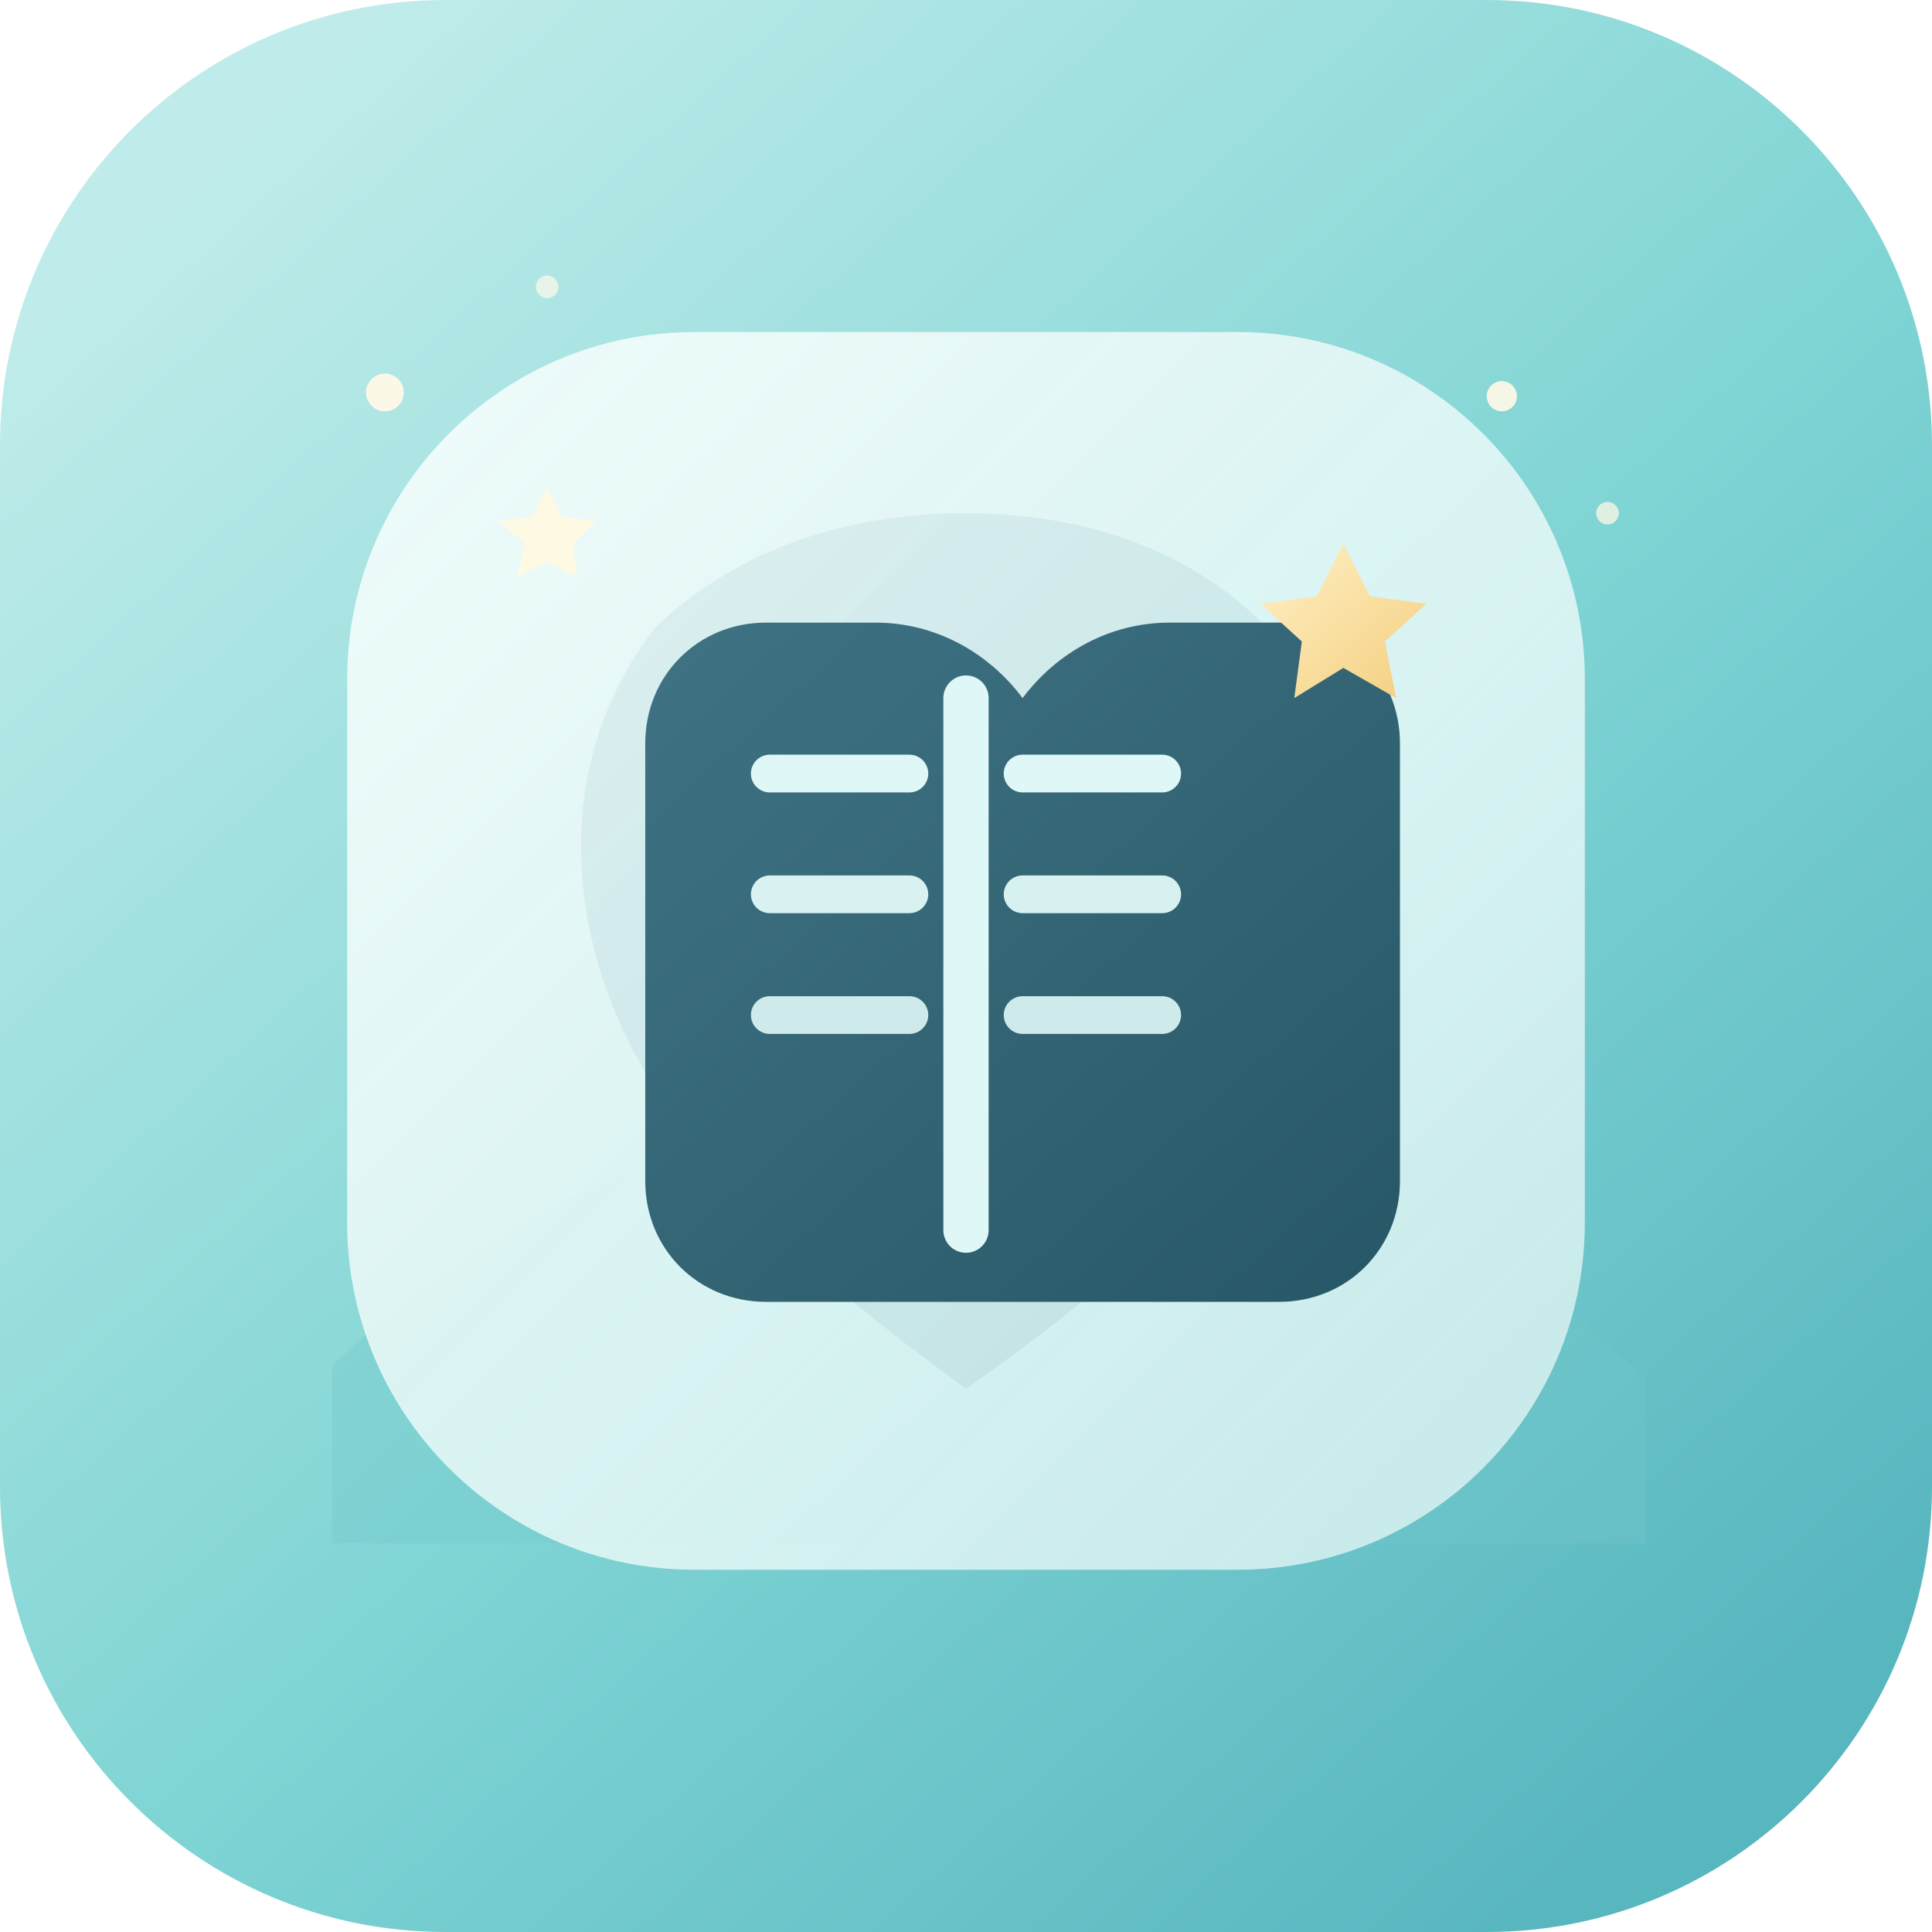
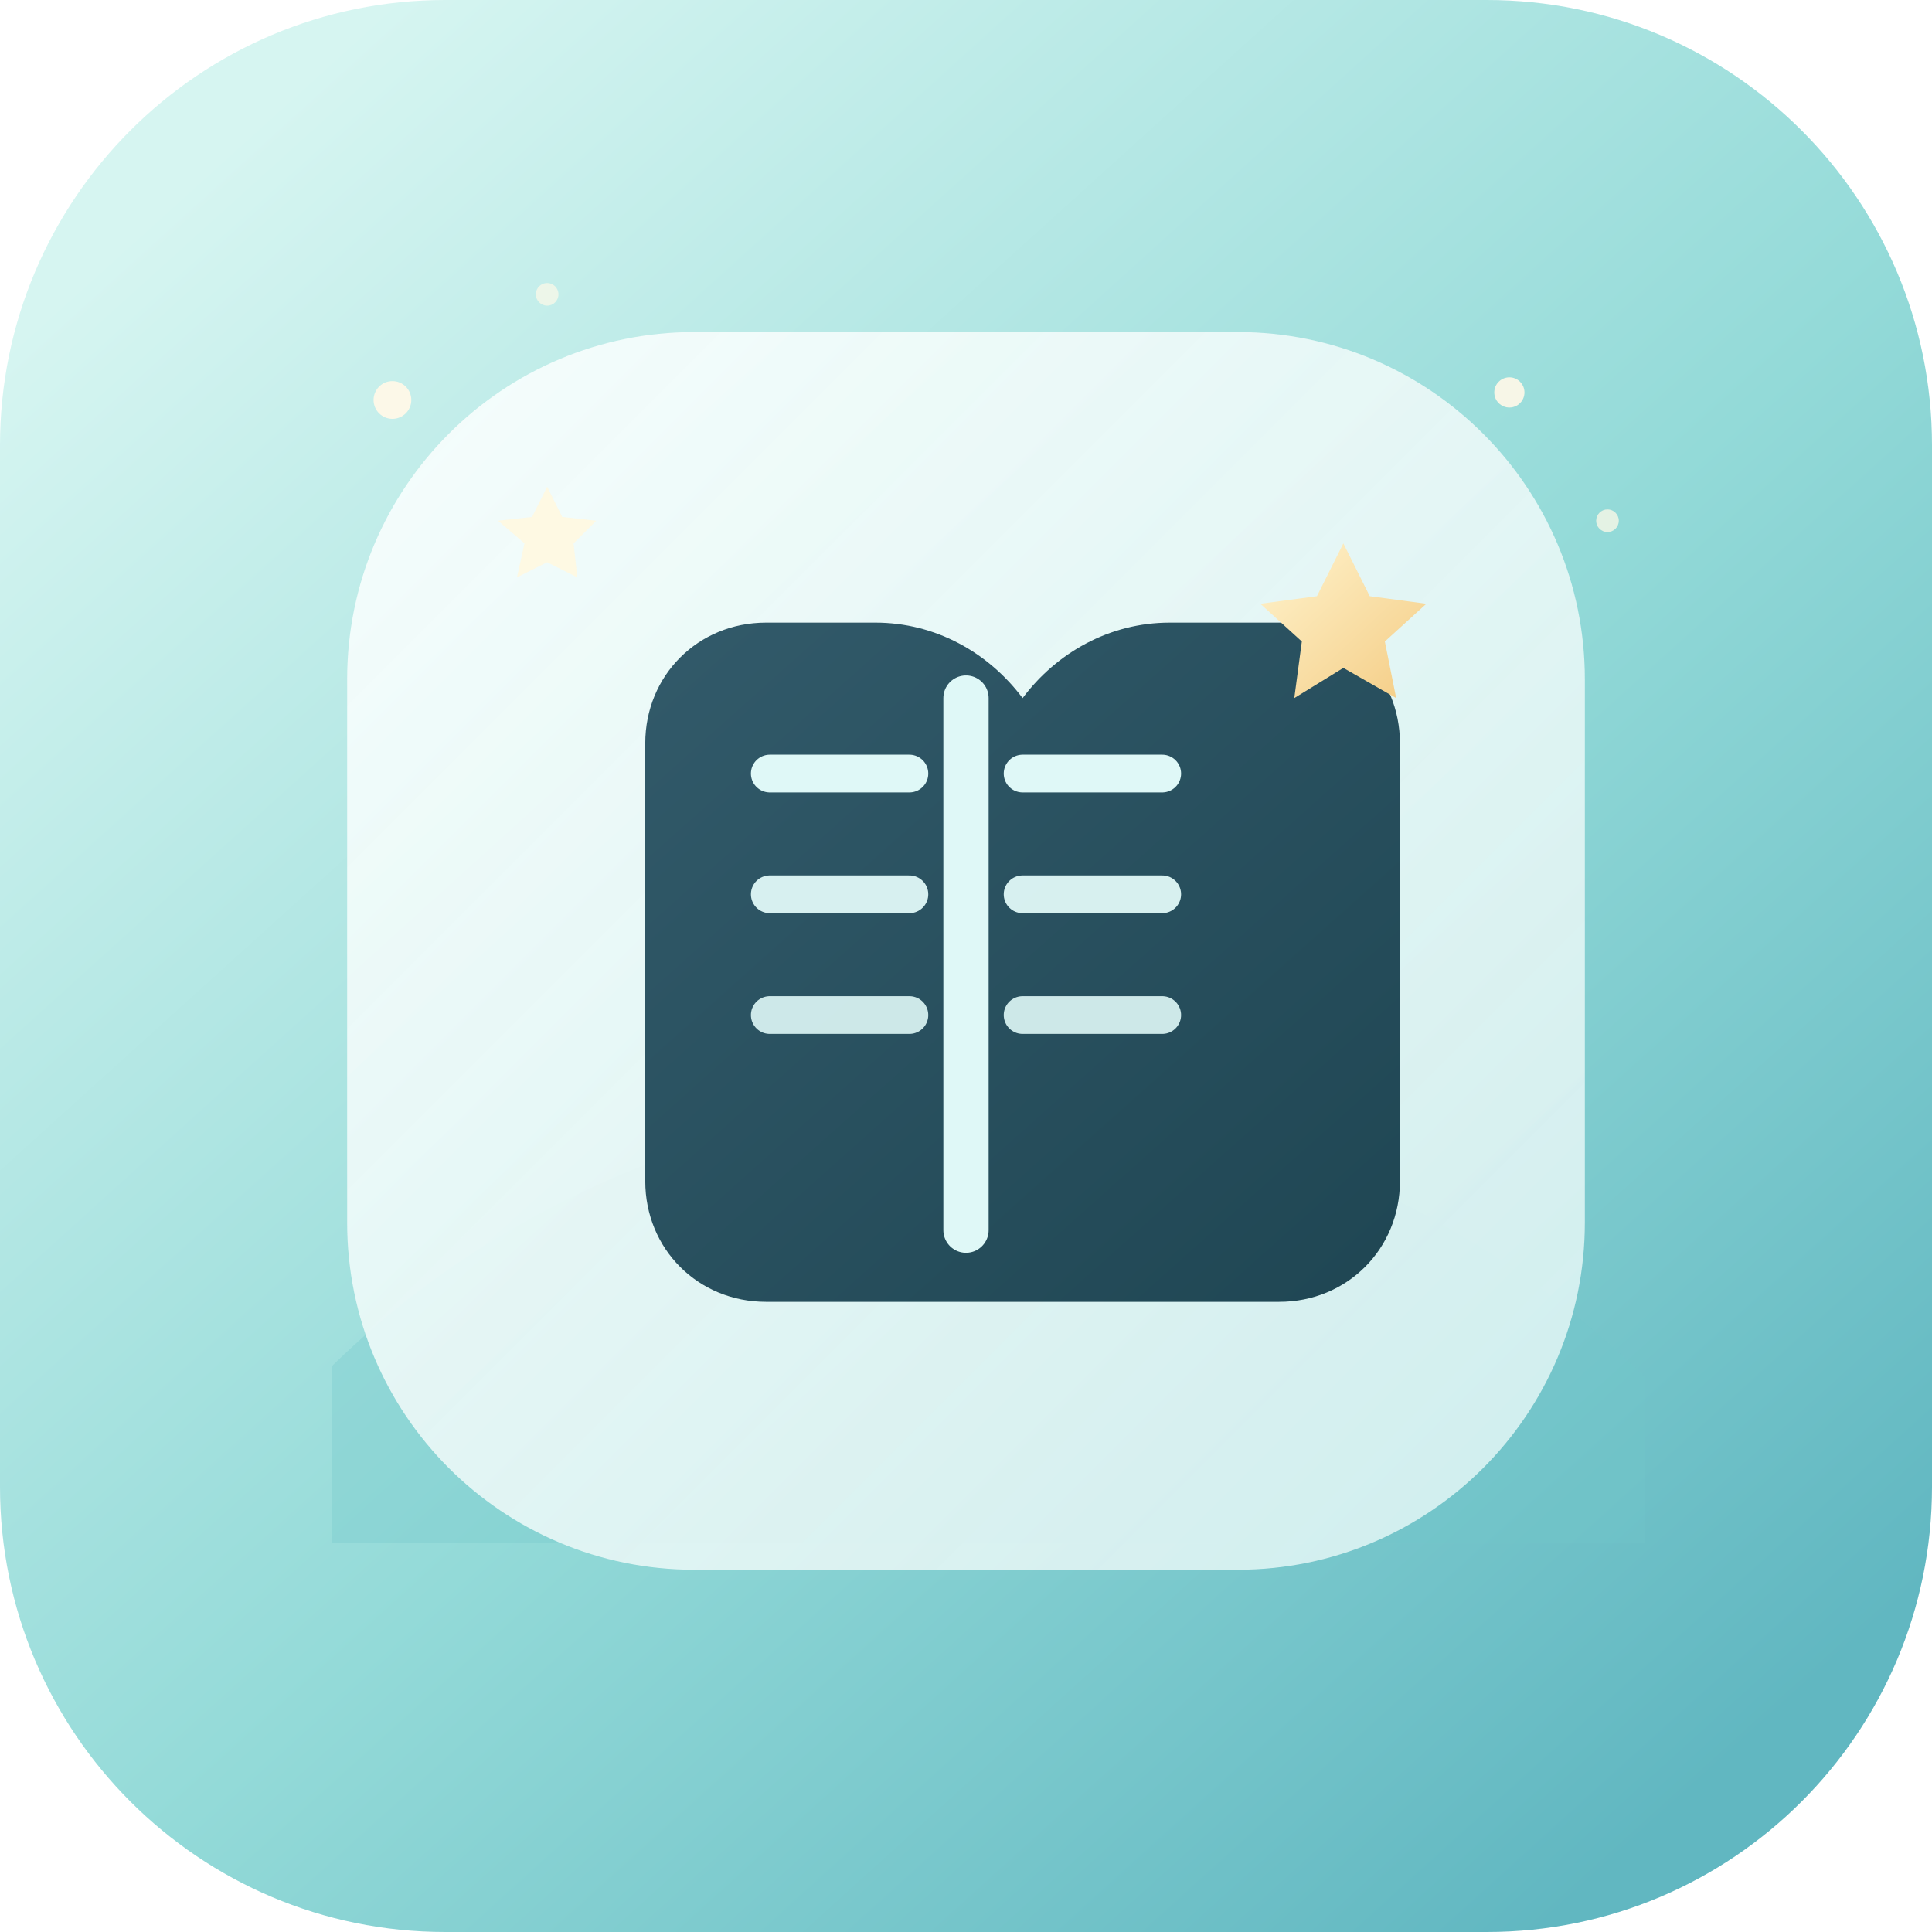
<svg xmlns="http://www.w3.org/2000/svg" viewBox="0 0 512 512">
  <defs>
    <linearGradient id="bg" x1="12%" y1="8%" x2="88%" y2="92%">
-       <stop offset="0%" stop-color="#bfecea" />
-       <stop offset="55%" stop-color="#7fd4d4" />
-       <stop offset="100%" stop-color="#58b6bf" />
+       <stop offset="0%" stop-color="#d6f5f1" />
+       <stop offset="55%" stop-color="#93dad8" />
+       <stop offset="100%" stop-color="#61b7c1" />
    </linearGradient>
-     <linearGradient id="card" x1="0%" y1="0%" x2="100%" y2="100%">
-       <stop offset="0%" stop-color="#f7fffe" stop-opacity="0.96" />
-       <stop offset="100%" stop-color="#d9f2f1" stop-opacity="0.88" />
+     <linearGradient id="glass" x1="0%" y1="0%" x2="100%" y2="100%">
+       <stop offset="0%" stop-color="#fbfffe" stop-opacity="0.96" />
+       <stop offset="100%" stop-color="#dff4f3" stop-opacity="0.9" />
    </linearGradient>
    <linearGradient id="ink" x1="0%" y1="0%" x2="100%" y2="100%">
-       <stop offset="0%" stop-color="#3f7384" />
-       <stop offset="100%" stop-color="#275766" />
+       <stop offset="0%" stop-color="#325a6a" />
+       <stop offset="100%" stop-color="#1f4653" />
    </linearGradient>
    <linearGradient id="gold" x1="0%" y1="0%" x2="100%" y2="100%">
-       <stop offset="0%" stop-color="#fff1c7" />
-       <stop offset="100%" stop-color="#f4ce7e" />
+       <stop offset="0%" stop-color="#fff4ce" />
+       <stop offset="100%" stop-color="#f4cc84" />
    </linearGradient>
  </defs>
  <rect width="512" height="512" rx="118" fill="url(#bg)" />
-   <circle cx="102" cy="104" r="5" fill="#fff9e8" opacity="0.95" />
-   <circle cx="145" cy="76" r="3" fill="#fff9e8" opacity="0.7" />
-   <circle cx="398" cy="105" r="4" fill="#fff9e8" opacity="0.92" />
-   <circle cx="426" cy="136" r="3" fill="#fff9e8" opacity="0.75" />
+   <circle cx="104" cy="106" r="5" fill="#fff9e8" opacity="0.95" />
+   <circle cx="145" cy="78" r="3" fill="#fff9e8" opacity="0.7" />
+   <circle cx="400" cy="104" r="4" fill="#fff9e8" opacity="0.92" />
+   <circle cx="426" cy="138" r="3" fill="#fff9e8" opacity="0.75" />
  <path d="M88 362c43-42 104-70 171-70 70 0 132 29 177 73v44H88z" fill="#72c5c9" opacity="0.32" />
-   <rect x="92" y="88" width="328" height="328" rx="92" fill="url(#card)" opacity="0.94" />
-   <path d="M174 166c20-19 48-30 82-30 60 0 102 36 102 88 0 64-52 109-102 144-48-35-102-80-102-144 0-23 8-43 20-58z" fill="url(#ink)" opacity="0.08" />
+   <rect x="92" y="88" width="328" height="328" rx="92" fill="url(#glass)" opacity="0.95" />
  <path d="M171 197c0-18 14-32 32-32h29c16 0 30 8 39 20 9-12 23-20 39-20h29c18 0 32 14 32 32v116c0 18-14 32-32 32H203c-18 0-32-14-32-32z" fill="url(#ink)" />
  <path d="M256 185v141" stroke="#dff8f7" stroke-width="12" stroke-linecap="round" />
  <path d="M204 205h37" stroke="#dff8f7" stroke-width="10" stroke-linecap="round" />
  <path d="M271 205h37" stroke="#dff8f7" stroke-width="10" stroke-linecap="round" />
  <path d="M204 237h37" stroke="#dff8f7" stroke-width="10" stroke-linecap="round" opacity="0.95" />
  <path d="M271 237h37" stroke="#dff8f7" stroke-width="10" stroke-linecap="round" opacity="0.95" />
  <path d="M204 269h37" stroke="#dff8f7" stroke-width="10" stroke-linecap="round" opacity="0.9" />
  <path d="M271 269h37" stroke="#dff8f7" stroke-width="10" stroke-linecap="round" opacity="0.9" />
  <path d="M356 144l7 14 15 2-11 10 3 15-14-8-13 8 2-15-11-10 15-2z" fill="url(#gold)" />
  <path d="M145 129l4 8 9 1-6 6 1 9-8-4-8 4 2-9-7-6 9-1z" fill="#fff8e1" opacity="0.92" />
</svg>
